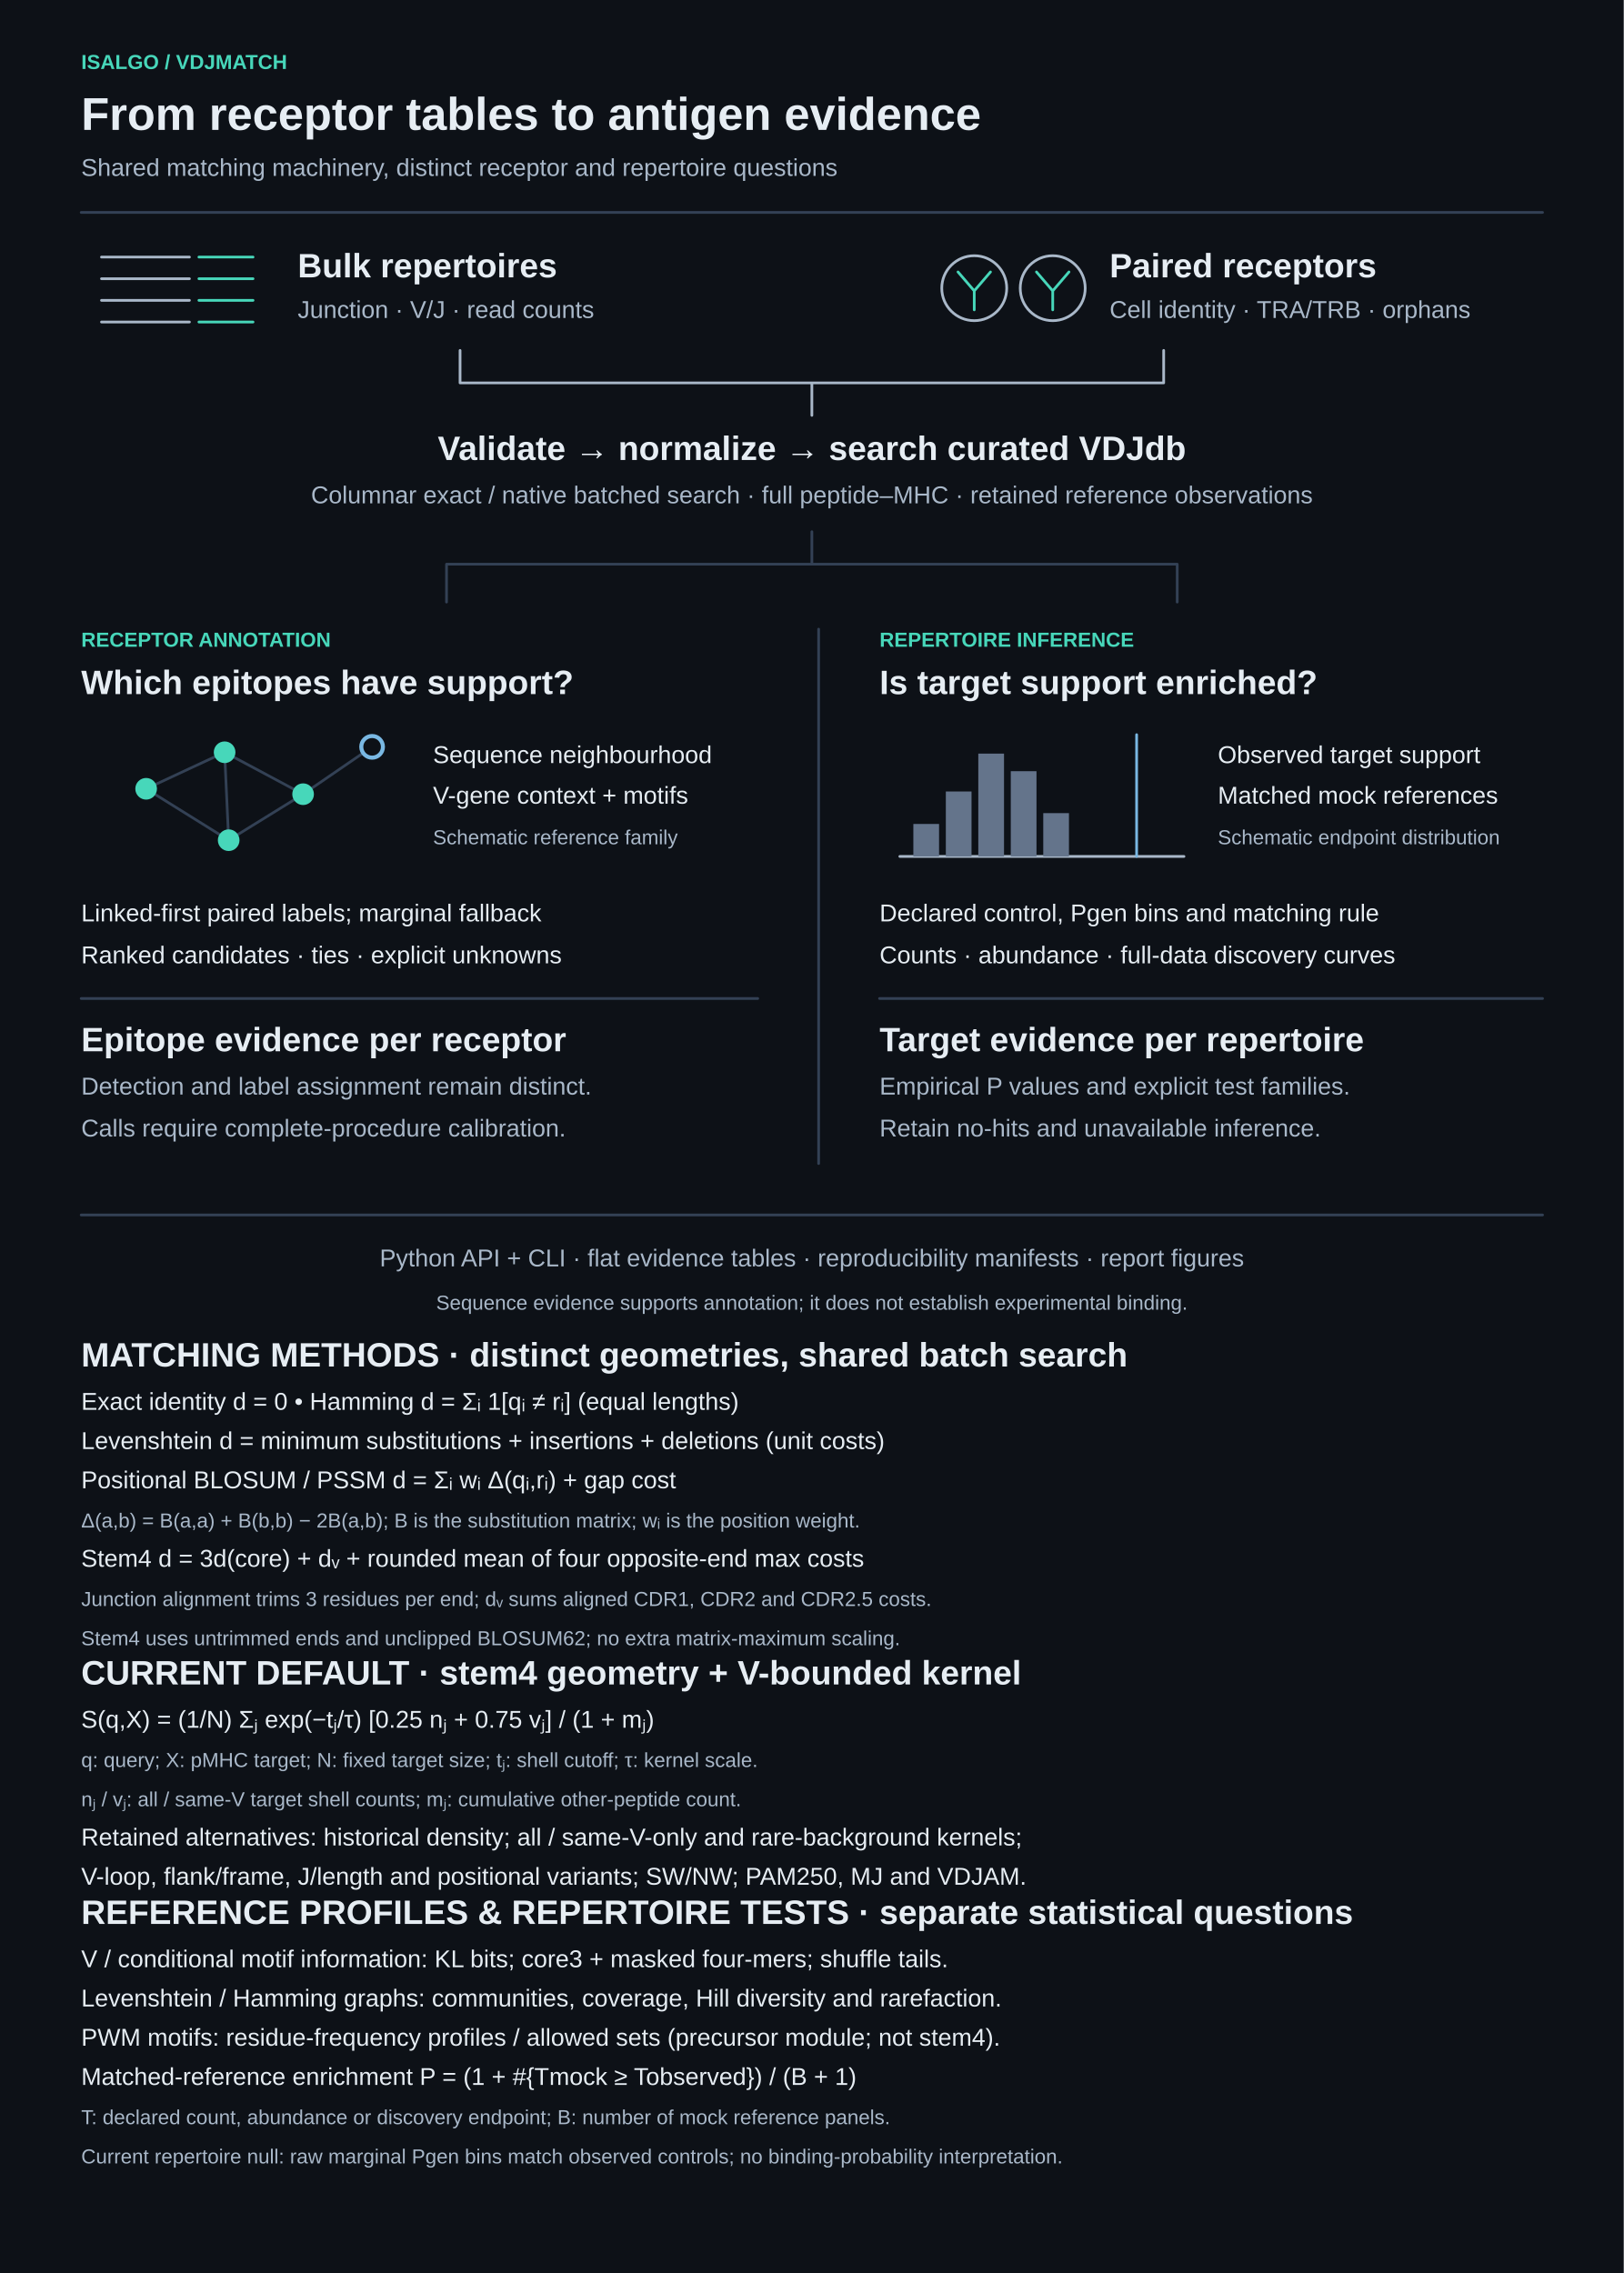
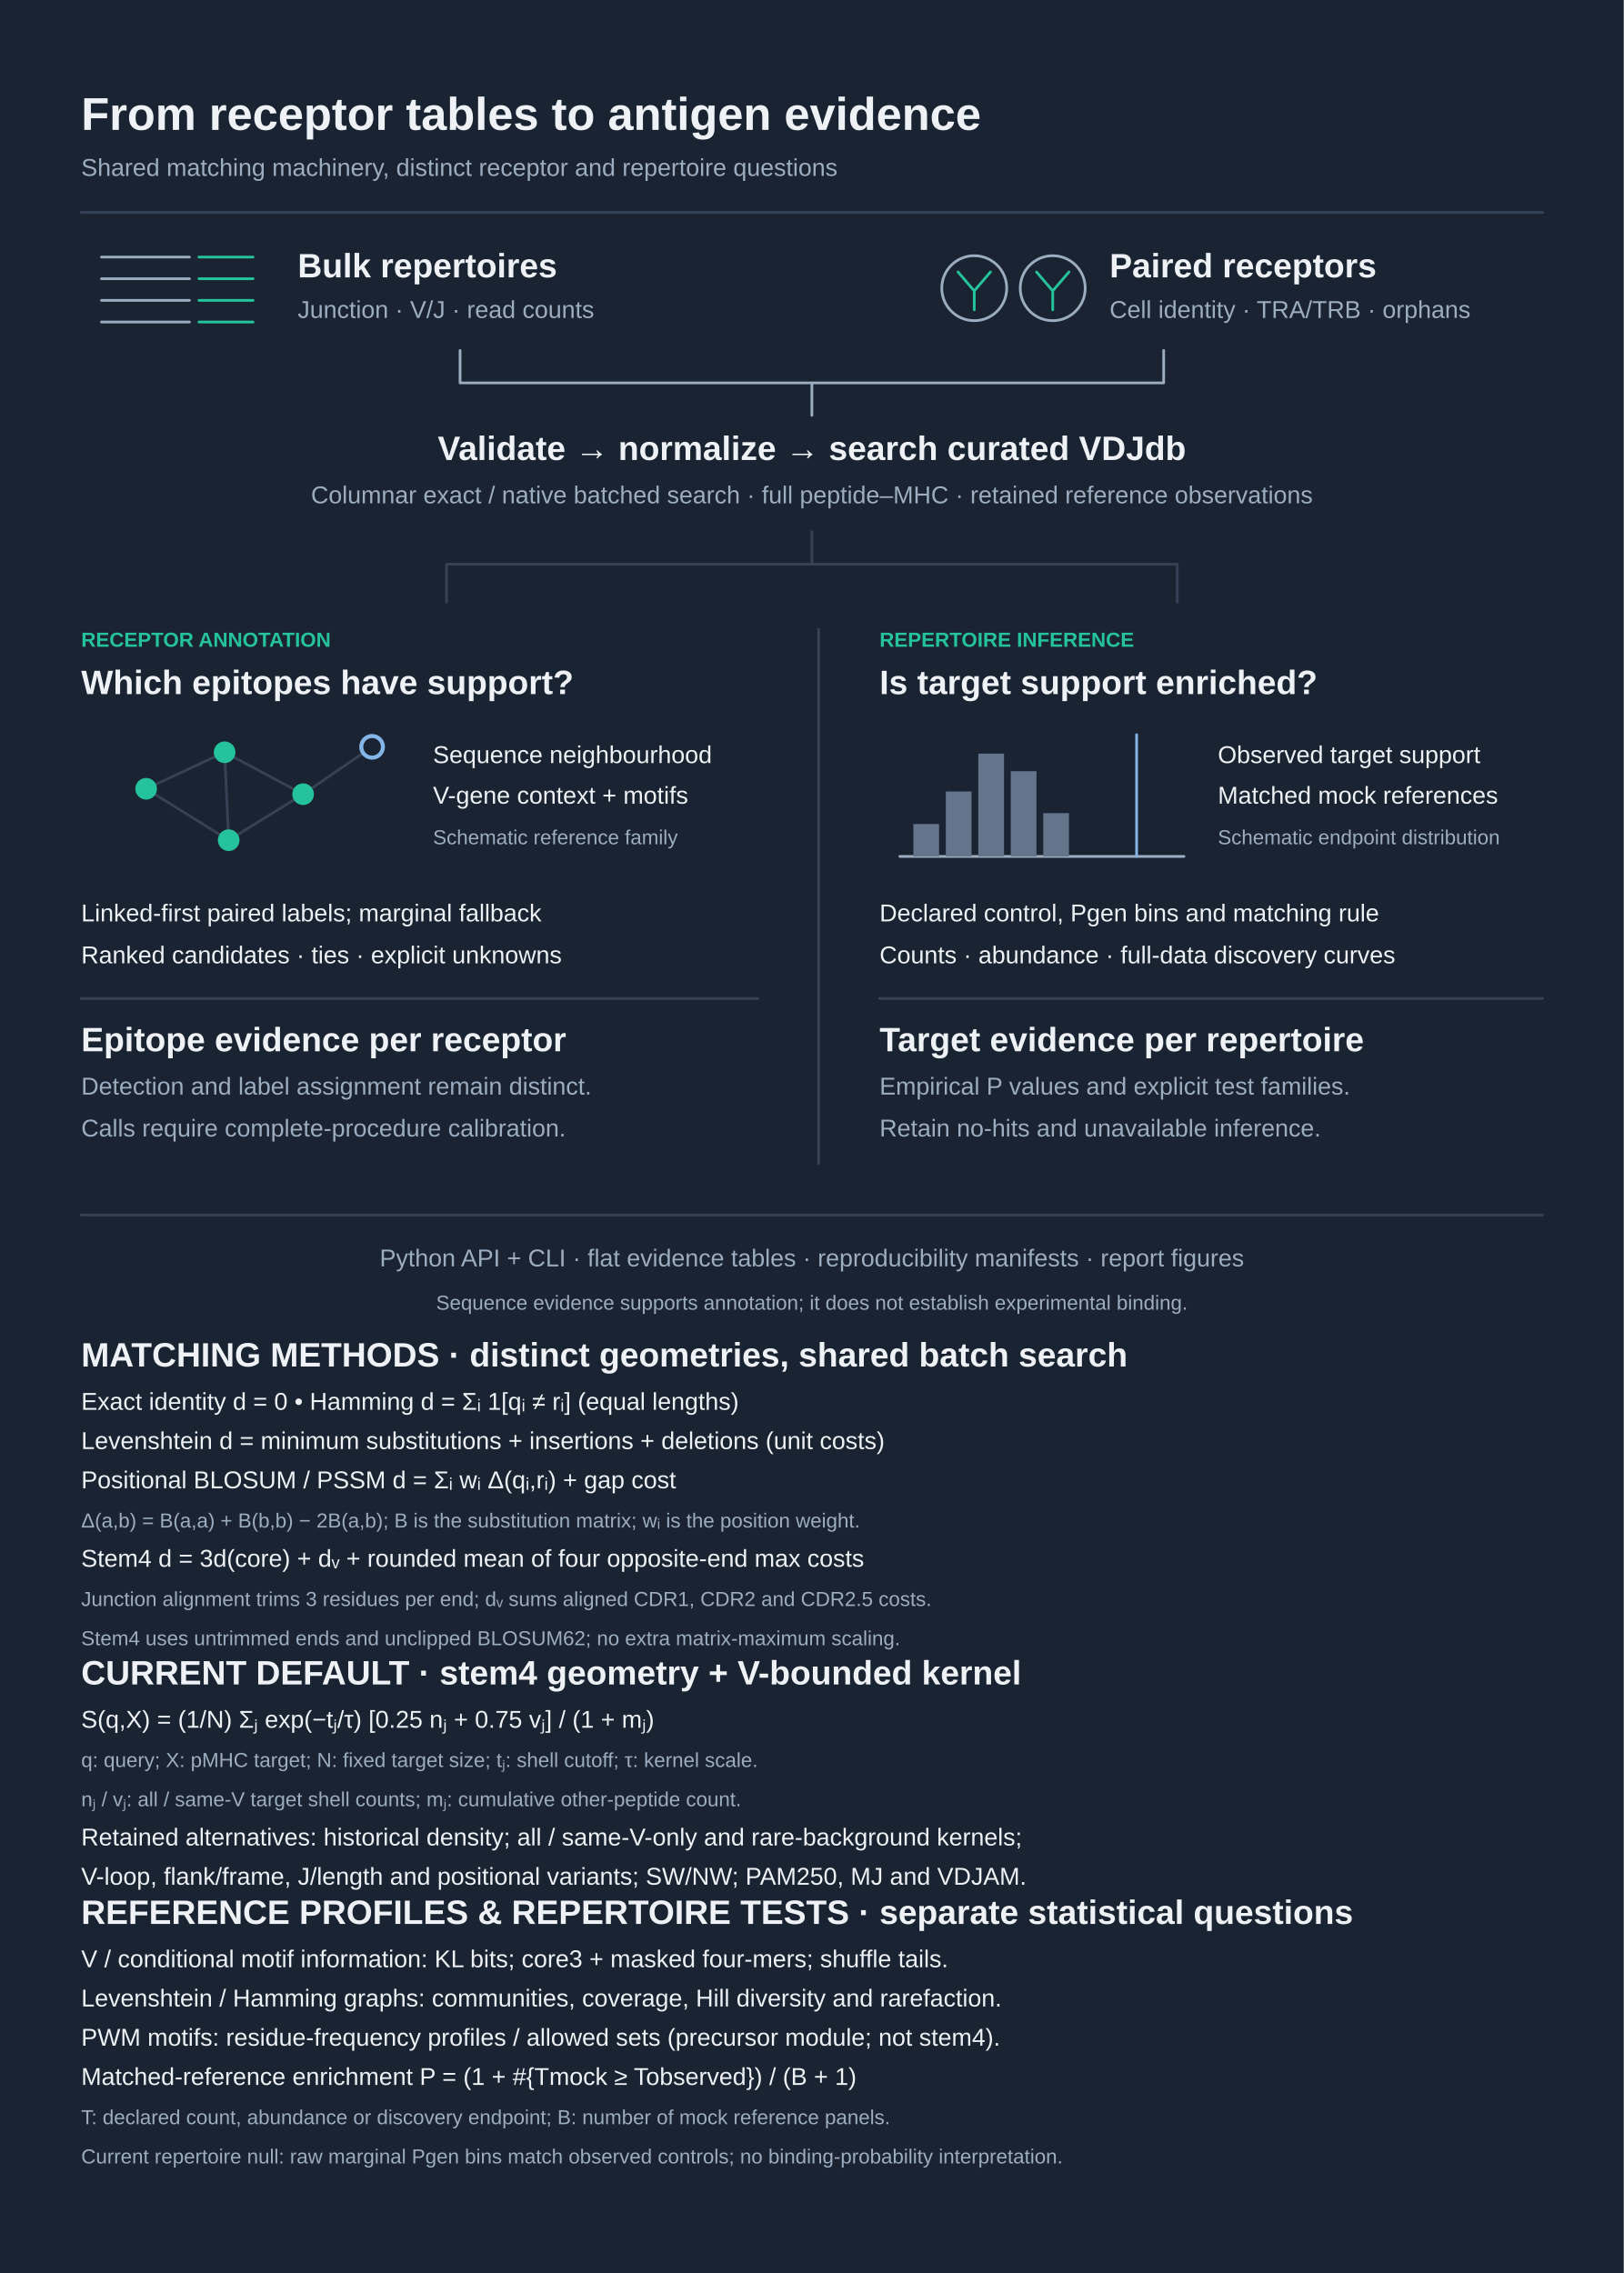
<svg xmlns="http://www.w3.org/2000/svg" width="1200" height="1680" viewBox="0 0 1200 1680" role="img" aria-labelledby="title desc">
-   <style>text{font-family:Arial,Helvetica,sans-serif;fill:#e6edf3}.muted{fill:#a9b8c9}.accent{fill:#47d7ba}.title{font-size:25px;font-weight:700}.body{font-size:18px}.small{font-size:15px}.line{fill:none;stroke:#a9b8c9;stroke-width:2;stroke-linecap:round;stroke-linejoin:round}.faint{stroke:#334155}.teal{stroke:#47d7ba}.blue{stroke:#79b8e3}</style>
-   <rect width="1200" height="1680" fill="#0d1117" />
+   <style>text{font-family:Arial,Helvetica,sans-serif;fill:#eef2f7}.muted{fill:#9cadbf}.accent{fill:#25c39d}.title{font-size:25px;font-weight:700}.body{font-size:18px}.small{font-size:15px}.line{fill:none;stroke:#9cadbf;stroke-width:2;stroke-linecap:round;stroke-linejoin:round}.faint{stroke:#354254}.teal{stroke:#25c39d}.blue{stroke:#83b5e7}</style>
+   <rect width="1200" height="1680" fill="#1a2332" />
  <g transform="translate(60 0)">
-     <text x="0" y="51" class="accent small" font-weight="700">ISALGO / VDJMATCH</text>
    <text x="0" y="96" font-size="34" font-weight="700">From receptor tables to antigen evidence</text>
    <text x="0" y="130" class="body muted">Shared matching machinery, distinct receptor and repertoire questions</text>
    <path d="M0 157 H1080" class="line faint" />
    <g transform="translate(15 190)">
      <path d="M0 0 H65 M0 16 H65 M0 32 H65 M0 48 H65" class="line" stroke-width="5" />
      <path d="M72 0 H112 M72 16 H112 M72 32 H112 M72 48 H112" class="line teal" stroke-width="5" />
      <text x="145" y="15" class="title">Bulk repertoires</text>
      <text x="145" y="45" class="body muted">Junction · V/J · read counts</text>
    </g>
    <g transform="translate(635 190)">
      <circle cx="25" cy="23" r="24" class="line" />
      <circle cx="83" cy="23" r="24" class="line" />
      <path d="M13 11 L25 25 L37 11 M25 25 V39 M71 11 L83 25 L95 11 M83 25 V39" class="line teal" />
      <text x="125" y="15" class="title">Paired receptors</text>
      <text x="125" y="45" class="body muted">Cell identity · TRA/TRB · orphans</text>
    </g>
    <path d="M280 259 V283 H800 V259 M540 283 V307" class="line" />
    <text x="540" y="340" class="title" text-anchor="middle">Validate → normalize → search curated VDJdb</text>
    <text x="540" y="372" class="body muted" text-anchor="middle">Columnar exact / native batched search · full peptide–MHC · retained reference observations</text>
    <path d="M540 393 V417 M270 417 H810 M270 417 V445 M810 417 V445" class="line faint" />
    <g transform="translate(0 478)">
      <text x="0" y="0" class="accent small" font-weight="700">RECEPTOR ANNOTATION</text>
      <text x="0" y="35" class="title">Which epitopes have support?</text>
      <path d="M48 105 L106 78 L164 109 L109 143 Z M106 78 L109 143 M164 109 L215 74" class="line faint" />
-       <g fill="#47d7ba">
+       <g fill="#25c39d">
        <circle cx="48" cy="105" r="8" />
        <circle cx="106" cy="78" r="8" />
        <circle cx="164" cy="109" r="8" />
        <circle cx="109" cy="143" r="8" />
      </g>
-       <circle cx="215" cy="74" r="8" fill="#0d1117" stroke="#79b8e3" stroke-width="3" />
+       <circle cx="215" cy="74" r="8" fill="#1a2332" stroke="#83b5e7" stroke-width="3" />
      <text x="260" y="86" class="body">Sequence neighbourhood</text>
      <text x="260" y="116" class="body">V-gene context + motifs</text>
      <text x="260" y="146" class="small muted">Schematic reference family</text>
      <text x="0" y="203" class="body">Linked-first paired labels; marginal fallback</text>
      <text x="0" y="234" class="body">Ranked candidates · ties · explicit unknowns</text>
      <path d="M0 260 H500" class="line faint" />
      <text x="0" y="299" class="title">Epitope evidence per receptor</text>
      <text x="0" y="331" class="body muted">Detection and label assignment remain distinct.</text>
      <text x="0" y="362" class="body muted">Calls require complete-procedure calibration.</text>
    </g>
    <path d="M545 465 V860" class="line faint" />
    <g transform="translate(590 478)">
      <text x="0" y="0" class="accent small" font-weight="700">REPERTOIRE INFERENCE</text>
      <text x="0" y="35" class="title">Is target support enriched?</text>
      <path d="M15 155 H225" class="line" />
      <g fill="#64748b">
        <rect x="25" y="131" width="19" height="24" />
        <rect x="49" y="107" width="19" height="48" />
        <rect x="73" y="79" width="19" height="76" />
        <rect x="97" y="92" width="19" height="63" />
        <rect x="121" y="123" width="19" height="32" />
      </g>
      <path d="M190 65 V155" class="line blue" stroke-width="4" />
      <text x="250" y="86" class="body">Observed target support</text>
      <text x="250" y="116" class="body">Matched mock references</text>
      <text x="250" y="146" class="small muted">Schematic endpoint distribution</text>
      <text x="0" y="203" class="body">Declared control, Pgen bins and matching rule</text>
      <text x="0" y="234" class="body">Counts · abundance · full-data discovery curves</text>
      <path d="M0 260 H490" class="line faint" />
      <text x="0" y="299" class="title">Target evidence per repertoire</text>
      <text x="0" y="331" class="body muted">Empirical P values and explicit test families.</text>
      <text x="0" y="362" class="body muted">Retain no-hits and unavailable inference.</text>
    </g>
    <path d="M0 898 H1080" class="line faint" />
    <text x="540" y="936" class="body muted" text-anchor="middle">Python API + CLI · flat evidence tables · reproducibility manifests · report figures</text>
    <text x="540" y="968" class="small muted" text-anchor="middle">Sequence evidence supports annotation; it does not establish experimental binding.</text>
    <g transform="translate(0 1010)">
      <text x="0" y="0" class="title">MATCHING METHODS · distinct geometries, shared batch search</text>
      <text x="0" y="32" class="body">Exact identity  d = 0     •     Hamming  d = Σᵢ 1[qᵢ ≠ rᵢ]  (equal lengths)</text>
      <text x="0" y="61" class="body">Levenshtein  d = minimum substitutions + insertions + deletions (unit costs)</text>
      <text x="0" y="90" class="body">Positional BLOSUM / PSSM  d = Σᵢ wᵢ Δ(qᵢ,rᵢ) + gap cost</text>
      <text x="0" y="119" class="small muted">Δ(a,b) = B(a,a) + B(b,b) − 2B(a,b); B is the substitution matrix; wᵢ is the position weight.</text>
      <text x="0" y="148" class="body">Stem4  d = 3d(core) + dᵥ + rounded mean of four opposite-end max costs</text>
      <text x="0" y="177" class="small muted">Junction alignment trims 3 residues per end; dᵥ sums aligned CDR1, CDR2 and CDR2.5 costs.</text>
      <text x="0" y="206" class="small muted">Stem4 uses untrimmed ends and unclipped BLOSUM62; no extra matrix-maximum scaling.</text>
      <text x="0" y="235" class="title">CURRENT DEFAULT · stem4 geometry + V-bounded kernel</text>
      <text x="0" y="267" class="body">S(q,X) = (1/N) Σⱼ exp(−tⱼ/τ) [0.25 nⱼ + 0.75 vⱼ] / (1 + mⱼ)</text>
      <text x="0" y="296" class="small muted">q: query; X: pMHC target; N: fixed target size; tⱼ: shell cutoff; τ: kernel scale.</text>
      <text x="0" y="325" class="small muted">nⱼ / vⱼ: all / same-V target shell counts; mⱼ: cumulative other-peptide count.</text>
      <text x="0" y="354" class="body">Retained alternatives: historical density; all / same-V-only and rare-background kernels;</text>
      <text x="0" y="383" class="body">V-loop, flank/frame, J/length and positional variants; SW/NW; PAM250, MJ and VDJAM.</text>
      <text x="0" y="412" class="title">REFERENCE PROFILES &amp; REPERTOIRE TESTS · separate statistical questions</text>
      <text x="0" y="444" class="body">V / conditional motif information: KL bits; core3 + masked four-mers; shuffle tails.</text>
      <text x="0" y="473" class="body">Levenshtein / Hamming graphs: communities, coverage, Hill diversity and rarefaction.</text>
      <text x="0" y="502" class="body">PWM motifs: residue-frequency profiles / allowed sets (precursor module; not stem4).</text>
      <text x="0" y="531" class="body">Matched-reference enrichment  P = (1 + #{Tmock ≥ Tobserved}) / (B + 1)</text>
      <text x="0" y="560" class="small muted">T: declared count, abundance or discovery endpoint; B: number of mock reference panels.</text>
      <text x="0" y="589" class="small muted">Current repertoire null: raw marginal Pgen bins match observed controls; no binding-probability interpretation.</text>
    </g>
  </g>
</svg>
